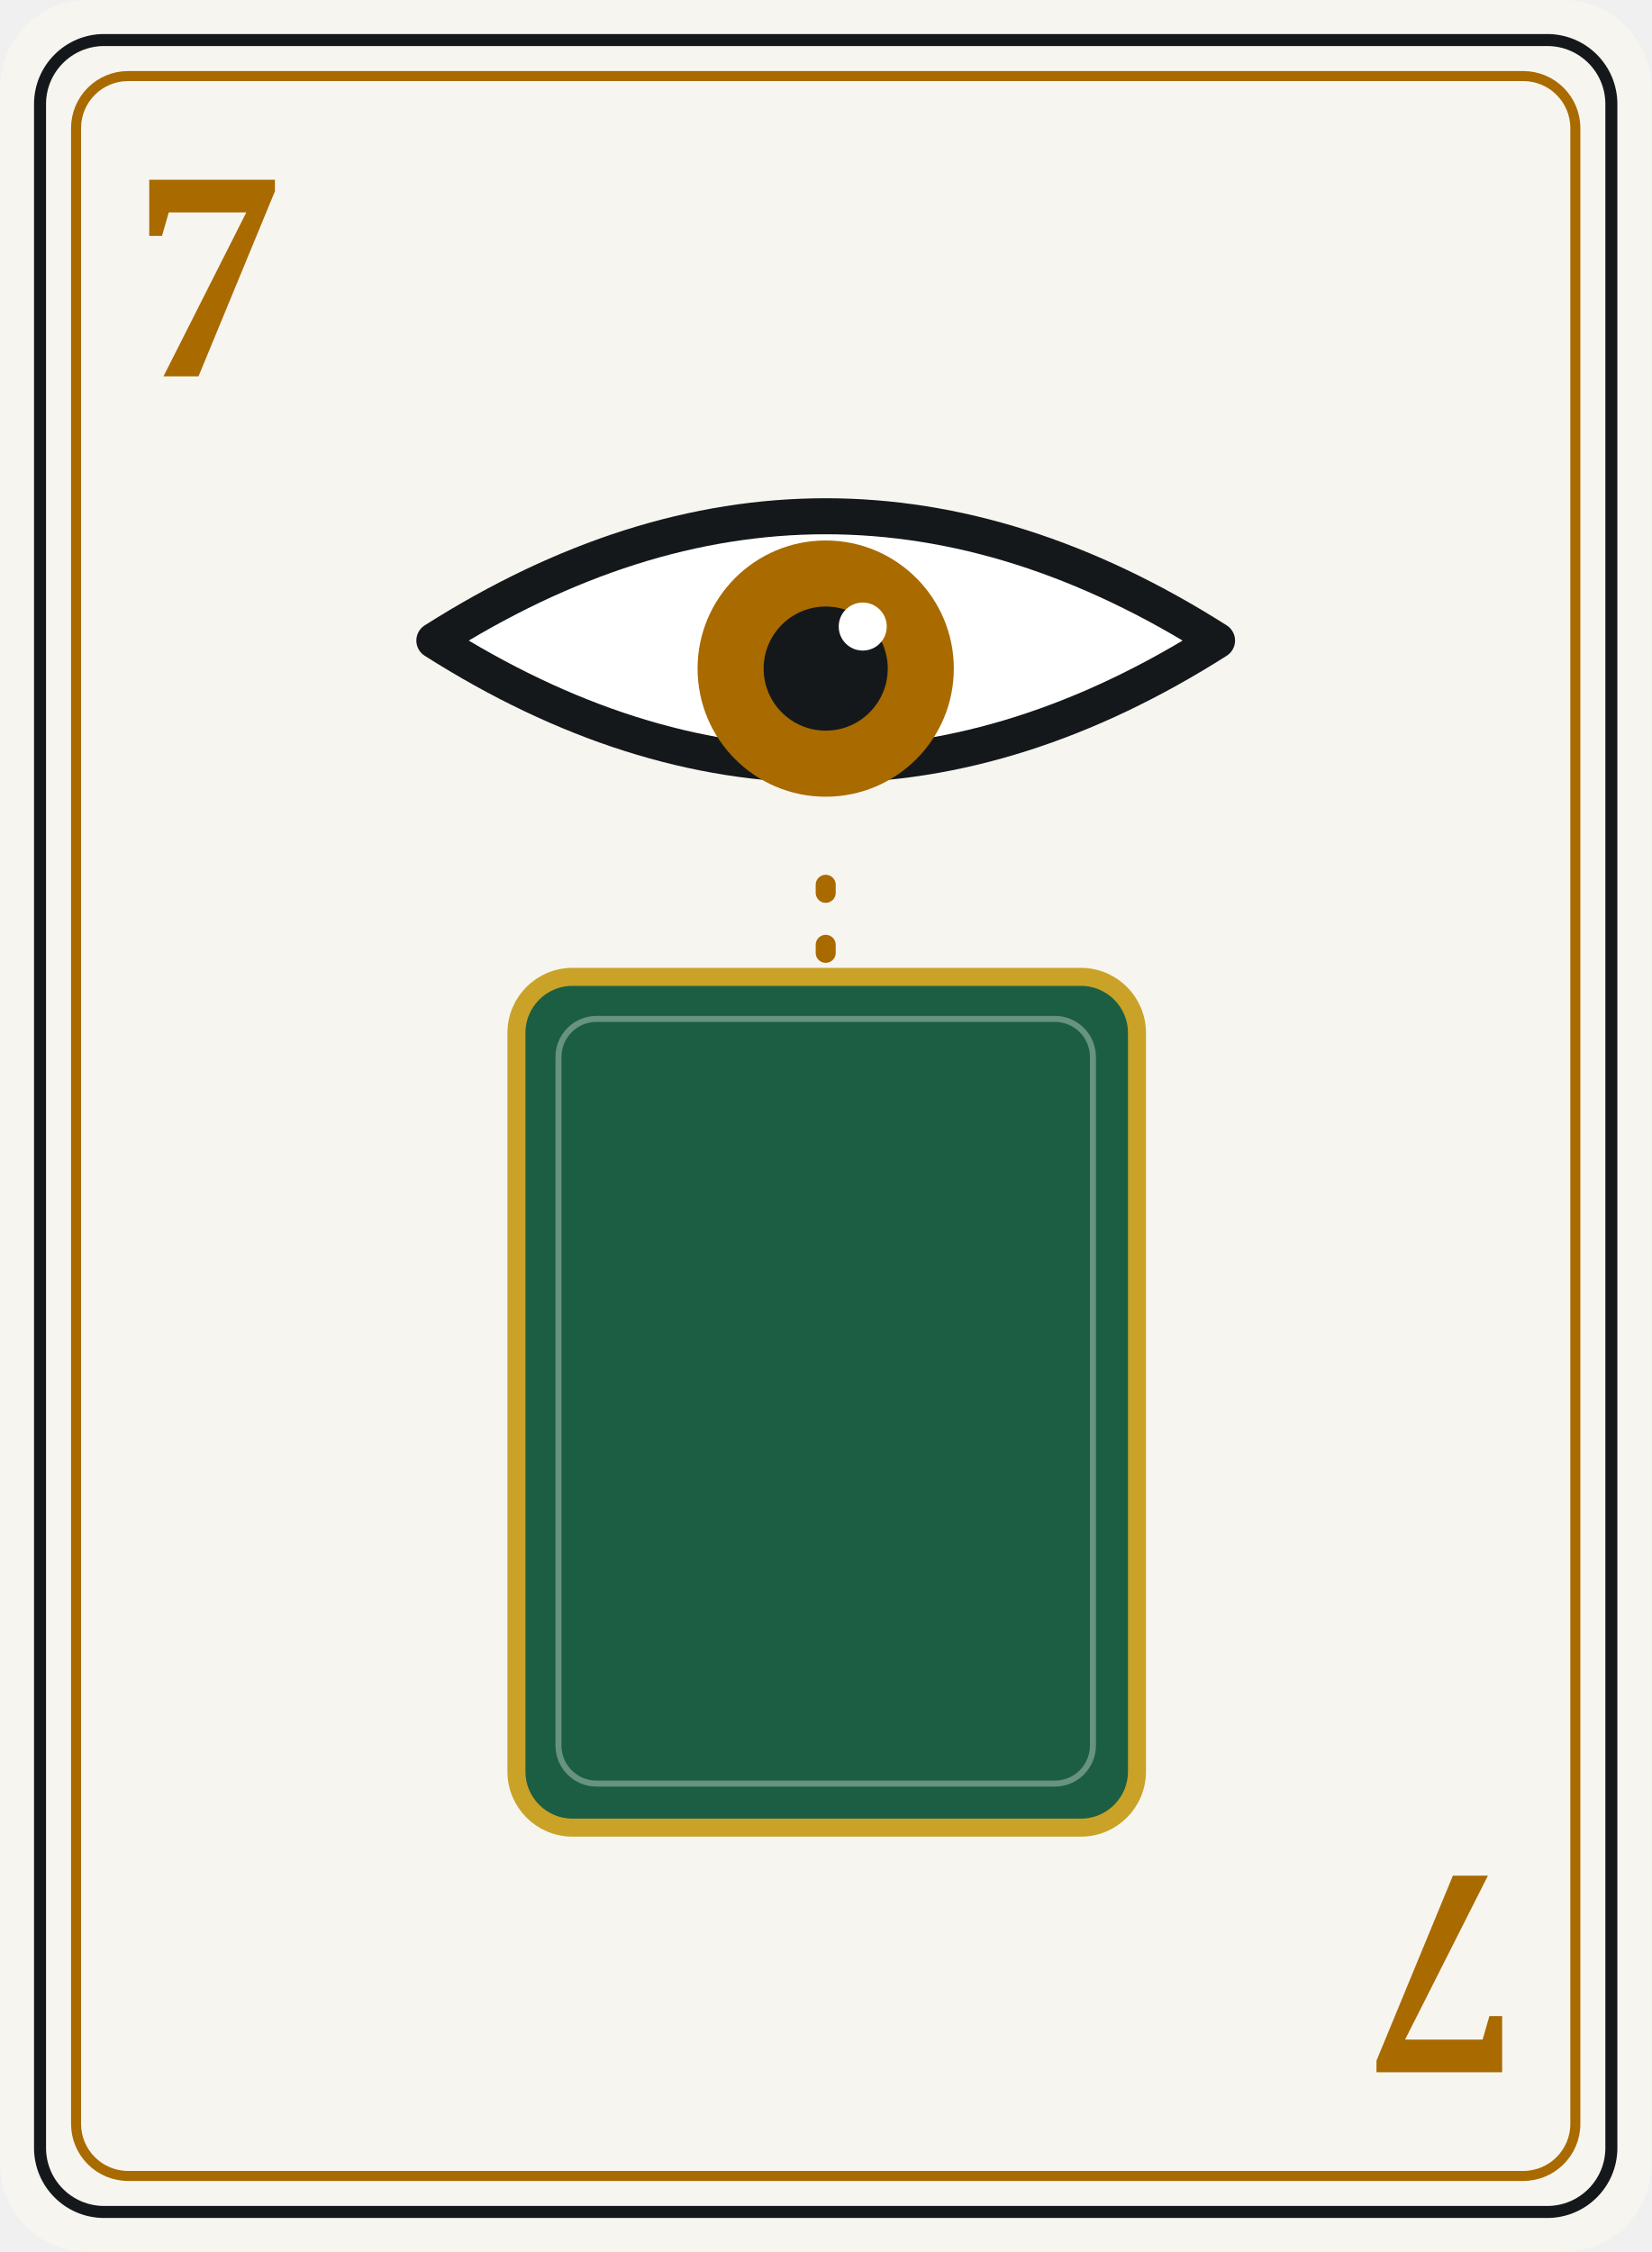
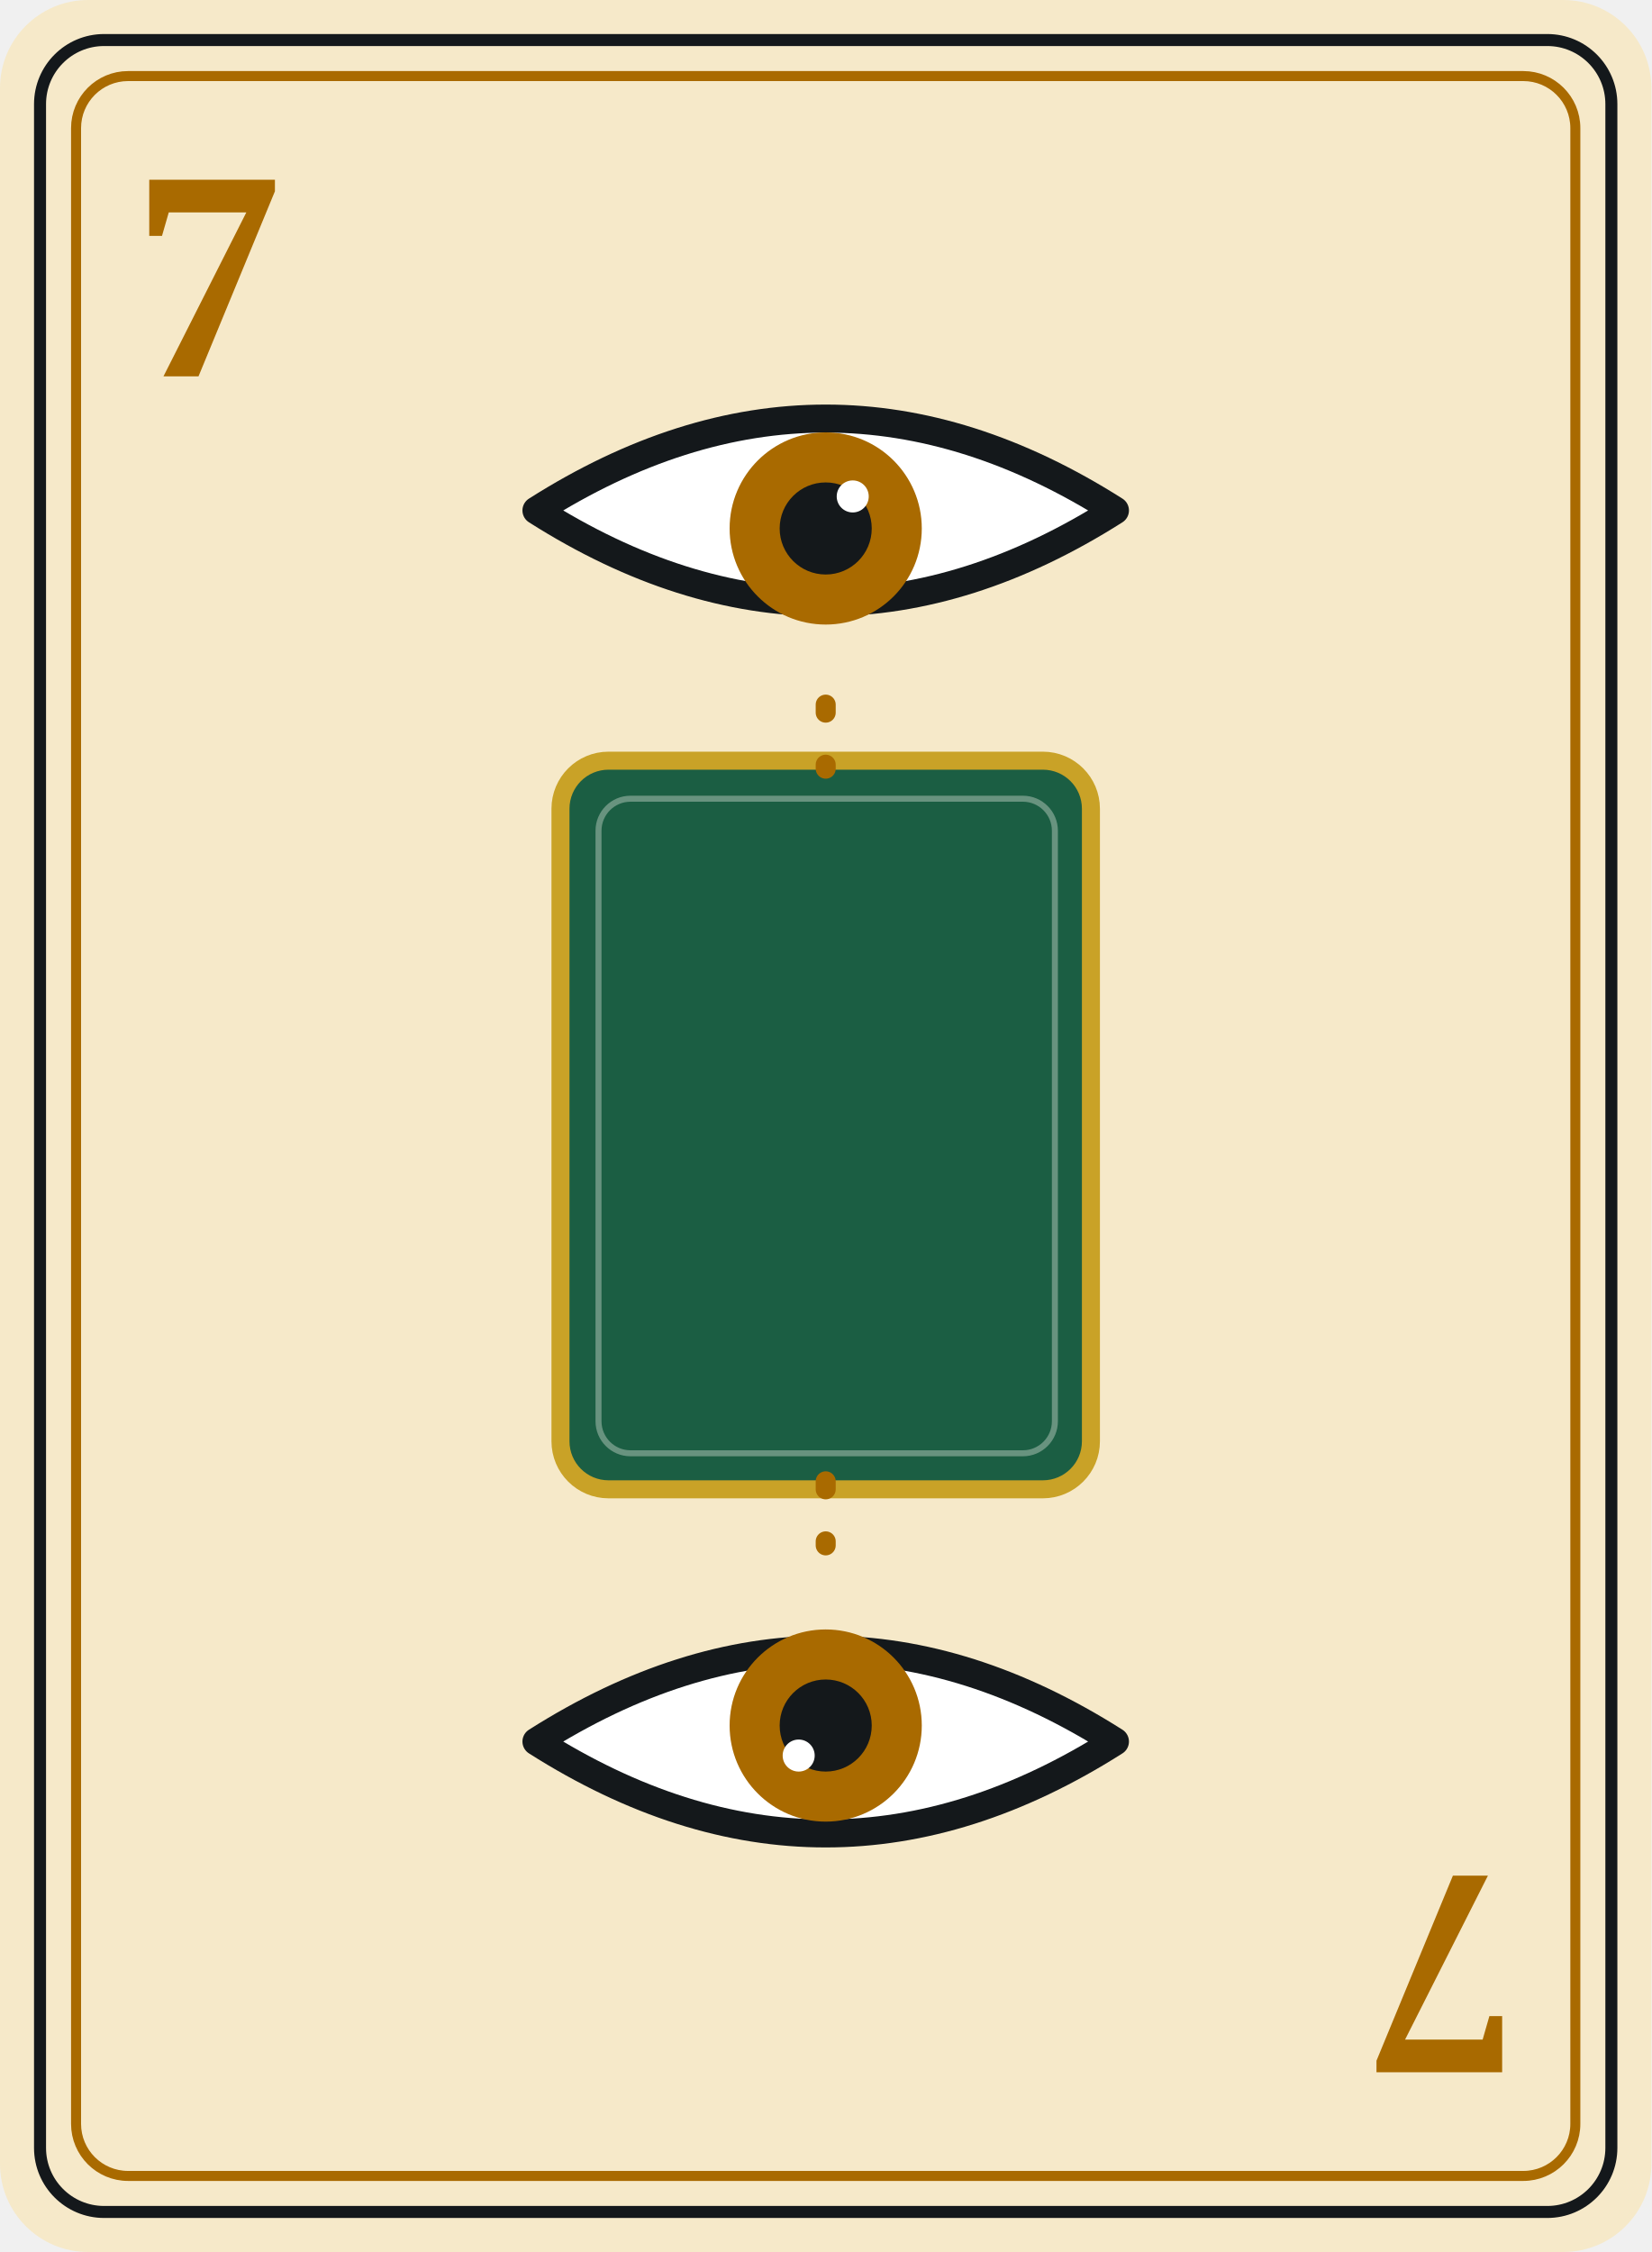
<svg xmlns="http://www.w3.org/2000/svg" viewBox="0 0 825 1125">
-   <rect width="825" height="1125" rx="44" fill="#F7F5EF" />
+   <rect width="825" height="1125" rx="44" fill="#F6E9C9" />
  <rect x="20" y="20" width="785" height="1085" rx="32" fill="none" stroke="#14181B" stroke-width="6" />
  <rect x="38" y="38" width="749" height="1049" rx="26" fill="none" stroke="#A96A00" stroke-width="5" />
  <text x="66" y="188" font-family="Georgia, 'Times New Roman', serif" font-size="150" font-weight="bold" fill="#A96A00">7</text>
  <g transform="rotate(180 412.5 562.5)">
    <text x="66" y="188" font-family="Georgia, 'Times New Roman', serif" font-size="150" font-weight="bold" fill="#A96A00">7</text>
  </g>
-   <rect x="258" y="488" width="310" height="425" rx="28" fill="#1B5E43" stroke="#C9A227" stroke-width="9" />
-   <rect x="279" y="509" width="267" height="382" rx="19" fill="none" stroke="#F7F5EF" stroke-width="3" opacity="0.35" />
-   <path d="M 217,320 Q 412.5,195.8 608.0,320 Q 412.5,444.2 217,320 Z" fill="#FFFFFF" stroke="#14181B" stroke-width="18" stroke-linejoin="round" />
-   <circle cx="412.5" cy="334" r="64" fill="#A96A00" />
-   <circle cx="412.5" cy="334" r="31" fill="#14181B" />
-   <circle cx="431" cy="313" r="12" fill="#FFFFFF" />
-   <line x1="412.5" y1="442" x2="412.5" y2="496" stroke="#A96A00" stroke-width="10" stroke-linecap="round" stroke-dasharray="4 26" />
+   <rect x="280" y="380" width="265" height="364" rx="24" fill="#1B5E43" stroke="#C9A227" stroke-width="9" />
+   <rect x="299" y="399" width="228" height="327" rx="16" fill="none" stroke="#F7F5EF" stroke-width="3" opacity="0.35" />
+   <path d="M 268.0,255 Q 412.5,163.2 557.0,255 Q 412.5,346.8 268.0,255 Z" fill="#FFFFFF" stroke="#14181B" stroke-width="14" stroke-linejoin="round" />
+   <circle cx="412.5" cy="264" r="48" fill="#A96A00" />
+   <circle cx="412.5" cy="264" r="23" fill="#14181B" />
+   <circle cx="426" cy="248" r="8" fill="#FFFFFF" />
+   <g transform="rotate(180 412.5 870)">
+     <path d="M 268.0,870 Q 412.5,778.2 557.0,870 Q 412.5,961.8 268.0,870 Z" fill="#FFFFFF" stroke="#14181B" stroke-width="14" stroke-linejoin="round" />
+     <circle cx="412.5" cy="878" r="48" fill="#A96A00" />
+     <circle cx="412.5" cy="878" r="23" fill="#14181B" />
+     <circle cx="426" cy="863" r="8" fill="#FFFFFF" />
+   </g>
+   <line x1="412.5" y1="352" x2="412.5" y2="384" stroke="#A96A00" stroke-width="10" stroke-linecap="round" stroke-dasharray="4 26" />
+   <line x1="412.5" y1="740" x2="412.5" y2="772" stroke="#A96A00" stroke-width="10" stroke-linecap="round" stroke-dasharray="4 26" />
</svg>
